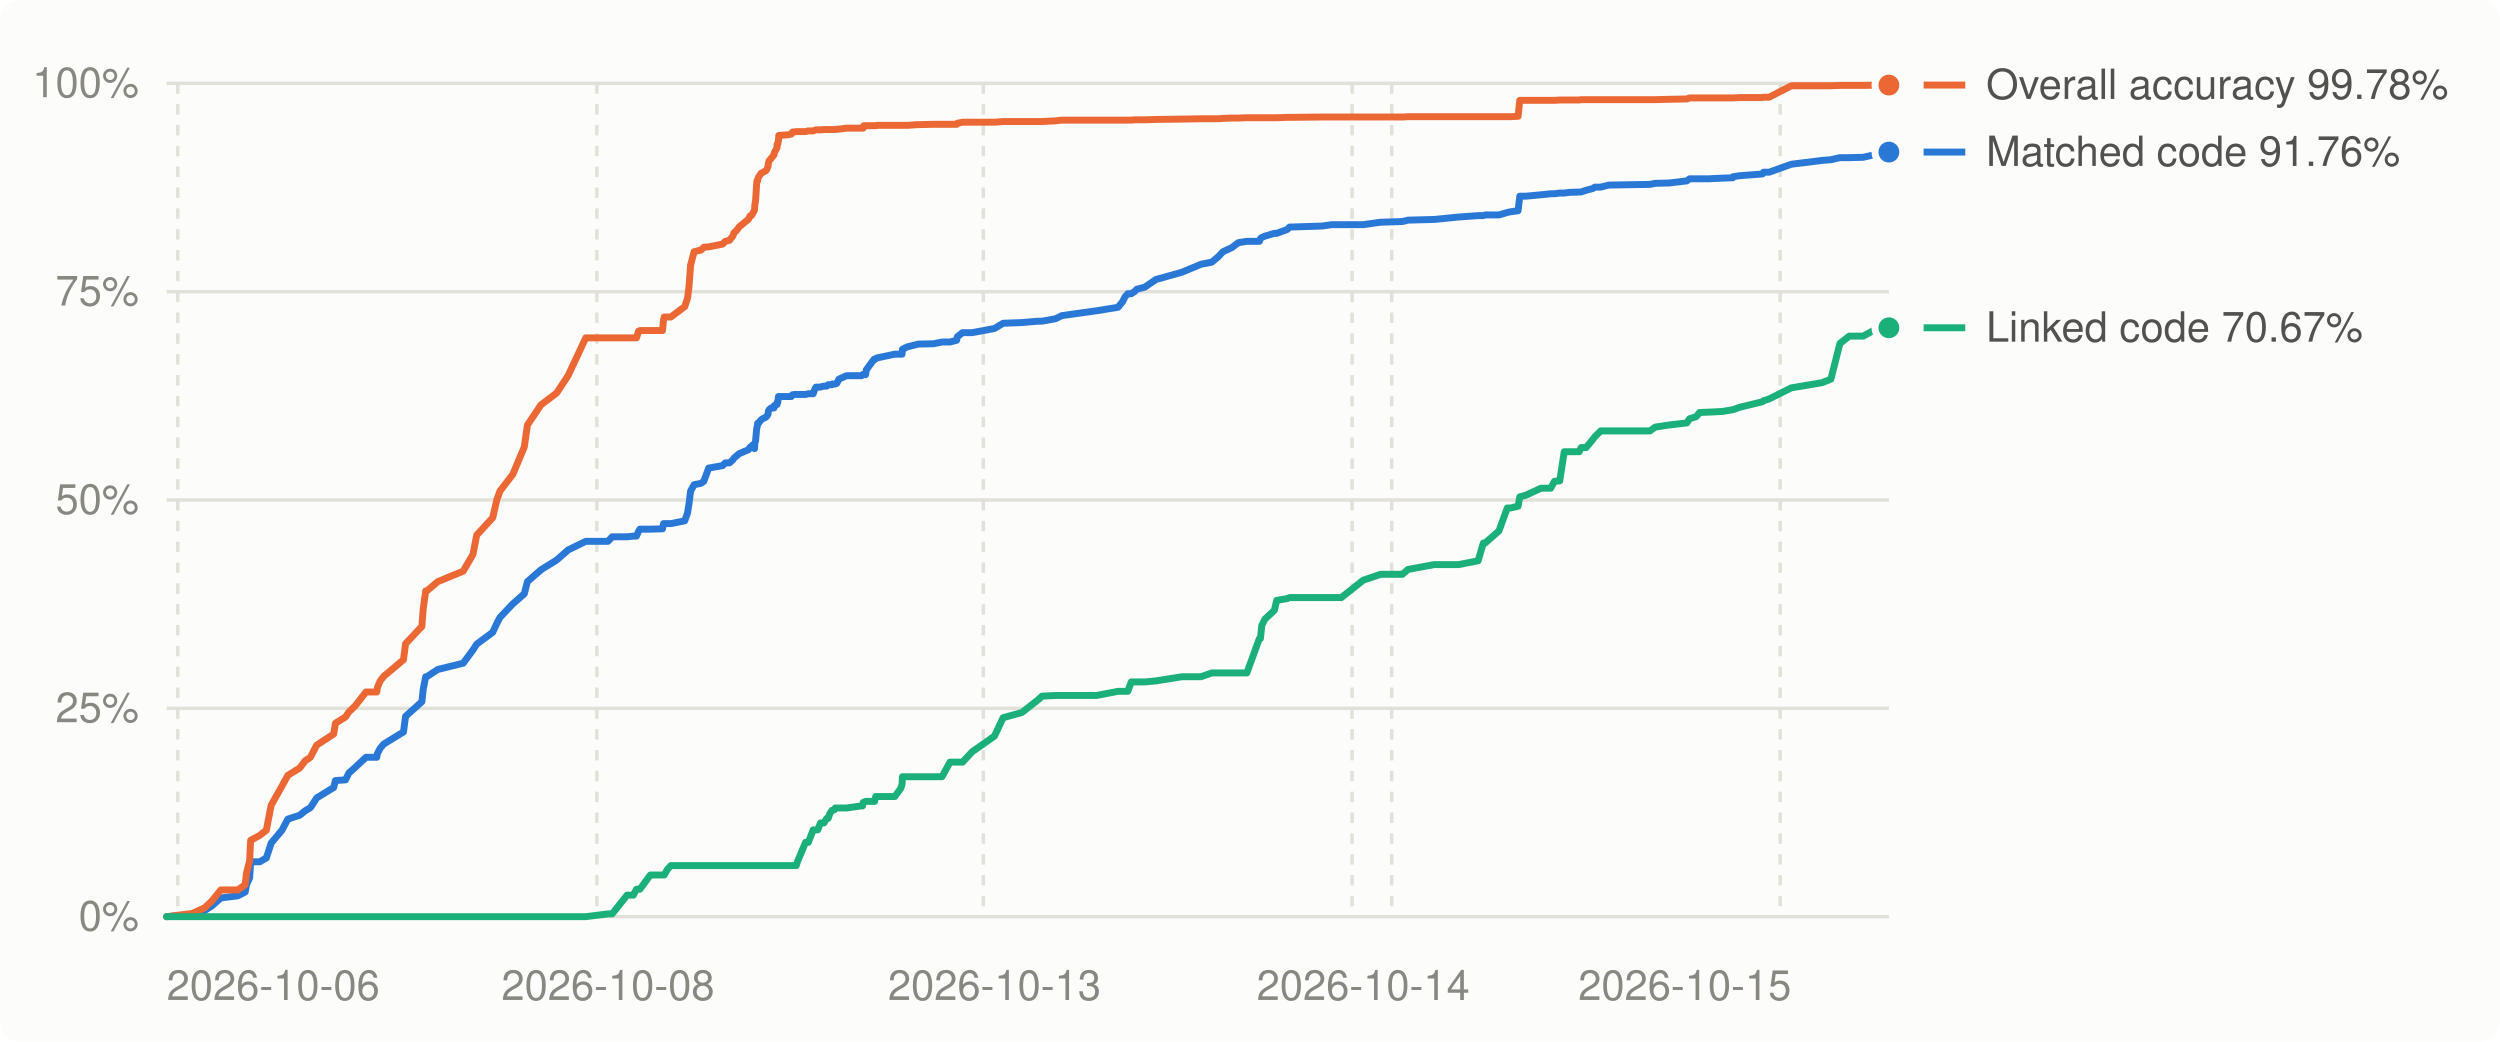
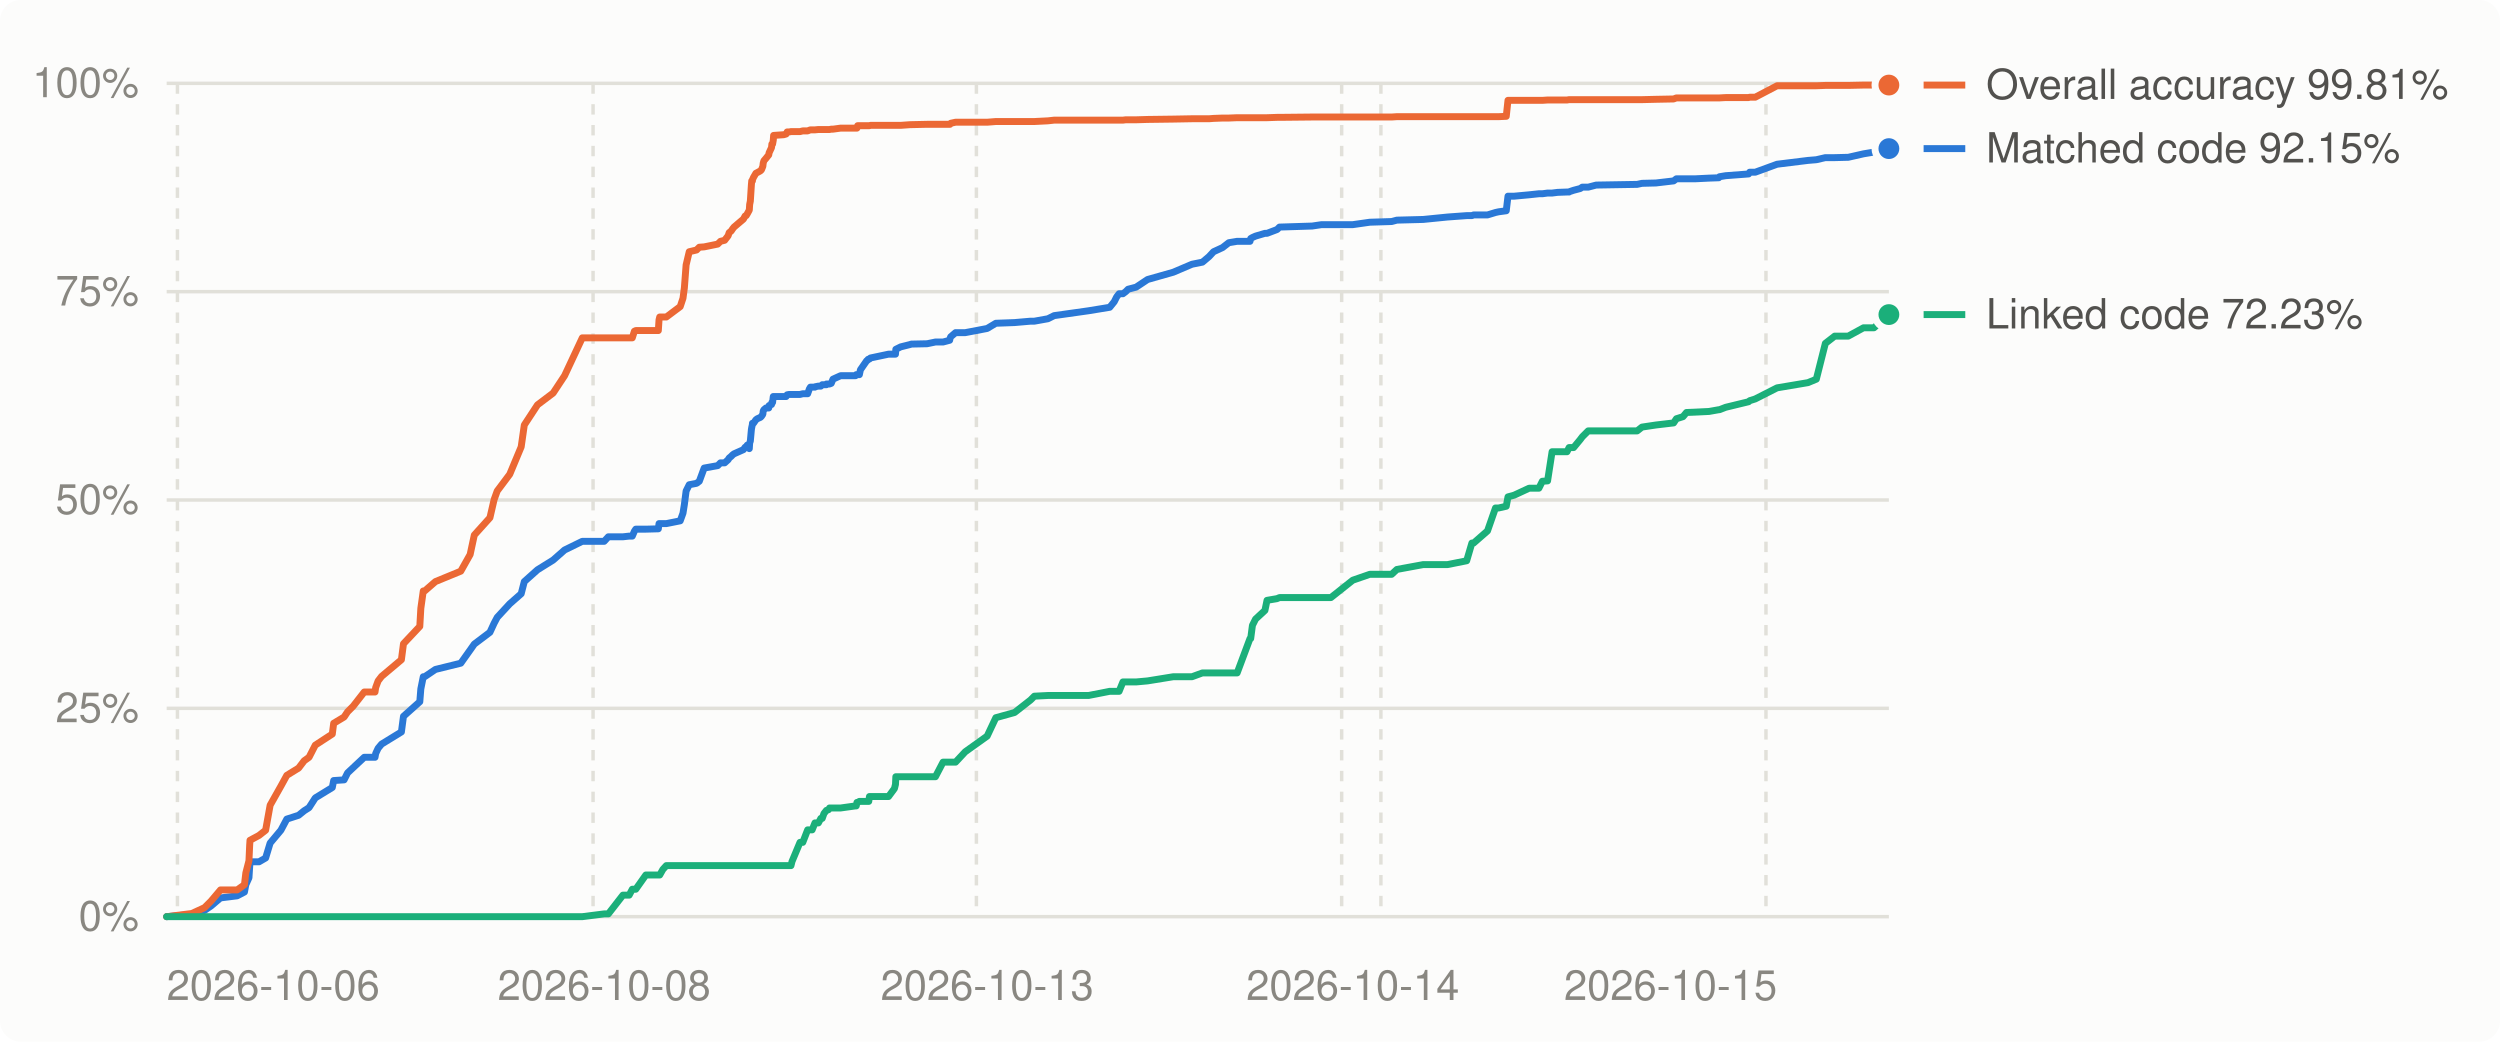
<svg xmlns="http://www.w3.org/2000/svg" viewBox="0 0 720 300" width="720" height="300" role="img" aria-label="Decompilation progress over time">
  <style>
.bg{fill:#fcfcfb}.grid{stroke:#e1e0d9}.muted{fill:#898781}.lbl{fill:#52514e}.ln0{stroke:#2a78d6}.dot0{fill:#2a78d6;stroke:#fcfcfb}.ln1{stroke:#eb6834}.dot1{fill:#eb6834;stroke:#fcfcfb}.ln2{stroke:#1baf7a}.dot2{fill:#1baf7a;stroke:#fcfcfb}
@media (prefers-color-scheme: dark){.bg{fill:#1a1a19}.grid{stroke:#2c2c2a}.muted{fill:#898781}.lbl{fill:#c3c2b7}.ln0{stroke:#3987e5}.dot0{fill:#3987e5;stroke:#1a1a19}.ln1{stroke:#d95926}.dot1{fill:#d95926;stroke:#1a1a19}.ln2{stroke:#199e70}.dot2{fill:#199e70;stroke:#1a1a19}}
text{font:12px -apple-system,BlinkMacSystemFont,'Segoe UI',Helvetica,Arial,sans-serif}
</style>
  <rect class="bg" width="720" height="300" rx="6" />
  <line x1="48" x2="544" y1="264.0" y2="264.0" class="grid" stroke-width="1" />
  <text x="40" y="268.0" class="muted" text-anchor="end">0%</text>
  <line x1="48" x2="544" y1="204.0" y2="204.0" class="grid" stroke-width="1" />
  <text x="40" y="208.0" class="muted" text-anchor="end">25%</text>
  <line x1="48" x2="544" y1="144.0" y2="144.0" class="grid" stroke-width="1" />
  <text x="40" y="148.0" class="muted" text-anchor="end">50%</text>
  <line x1="48" x2="544" y1="84.0" y2="84.0" class="grid" stroke-width="1" />
  <text x="40" y="88.0" class="muted" text-anchor="end">75%</text>
  <line x1="48" x2="544" y1="24.0" y2="24.0" class="grid" stroke-width="1" />
  <text x="40" y="28.0" class="muted" text-anchor="end">100%</text>
-   <line x1="51.2" x2="51.2" y1="24" y2="264" class="grid" stroke-width="1" stroke-dasharray="3 3" />
-   <line x1="171.9" x2="171.9" y1="24" y2="264" class="grid" stroke-width="1" stroke-dasharray="3 3" />
-   <line x1="283.2" x2="283.2" y1="24" y2="264" class="grid" stroke-width="1" stroke-dasharray="3 3" />
-   <line x1="389.4" x2="389.4" y1="24" y2="264" class="grid" stroke-width="1" stroke-dasharray="3 3" />
-   <line x1="400.8" x2="400.8" y1="24" y2="264" class="grid" stroke-width="1" stroke-dasharray="3 3" />
-   <line x1="512.7" x2="512.7" y1="24" y2="264" class="grid" stroke-width="1" stroke-dasharray="3 3" />
+   <line x1="51.1" x2="51.1" y1="24" y2="264" class="grid" stroke-width="1" stroke-dasharray="3 3" />
+   <line x1="170.8" x2="170.8" y1="24" y2="264" class="grid" stroke-width="1" stroke-dasharray="3 3" />
+   <line x1="281.2" x2="281.2" y1="24" y2="264" class="grid" stroke-width="1" stroke-dasharray="3 3" />
+   <line x1="386.4" x2="386.4" y1="24" y2="264" class="grid" stroke-width="1" stroke-dasharray="3 3" />
+   <line x1="397.7" x2="397.7" y1="24" y2="264" class="grid" stroke-width="1" stroke-dasharray="3 3" />
+   <line x1="508.6" x2="508.6" y1="24" y2="264" class="grid" stroke-width="1" stroke-dasharray="3 3" />
  <text class="muted" x="48.0" y="288" text-anchor="start">2026-10-06</text>
-   <text class="muted" x="175.1" y="288" text-anchor="middle">2026-10-08</text>
-   <text class="muted" x="286.4" y="288" text-anchor="middle">2026-10-13</text>
-   <text class="muted" x="392.6" y="288" text-anchor="middle">2026-10-14</text>
-   <text class="muted" x="515.9" y="288" text-anchor="end">2026-10-15</text>
-   <polyline points="48.0,264.0 54.3,263.4 55.3,263.3 59.0,262.2 61.0,260.9 63.6,258.6 68.5,258.0 70.6,256.9 71.0,254.8 71.9,252.8 72.1,249.7 72.2,248.2 74.8,248.2 76.7,247.1 78.1,242.8 81.2,239.1 82.9,235.9 86.3,234.8 87.9,233.5 89.4,232.6 91.2,229.8 96.1,226.8 96.6,224.8 99.5,224.6 100.5,222.6 102.2,221.1 105.4,218.1 108.5,218.1 108.7,217.0 109.5,215.5 110.5,214.3 116.2,210.8 116.8,206.3 121.5,202.1 121.9,198.4 122.6,194.9 122.9,194.9 126.1,192.8 133.4,191.0 136.2,187.2 137.3,185.5 141.9,182.1 143.1,179.5 144.0,177.8 147.7,173.9 151.0,171.0 151.9,167.5 155.8,164.1 160.3,161.3 163.6,158.4 168.7,155.9 175.1,155.9 176.3,154.6 180.6,154.6 182.4,154.4 183.3,154.4 183.9,153.0 184.3,152.4 187.3,152.4 190.8,152.3 191.1,150.8 191.3,150.8 192.2,150.8 193.2,150.8 197.2,150.0 198.0,147.8 198.4,145.3 198.9,141.4 199.9,139.6 201.9,139.2 202.7,138.6 204.1,134.8 208.1,134.1 208.9,133.3 210.1,133.3 211.1,132.4 211.4,131.9 211.9,131.5 212.0,131.4 212.5,131.0 212.8,130.7 215.6,129.5 216.0,128.8 216.4,128.7 216.7,128.2 217.3,129.2 217.4,127.6 217.6,127.0 217.9,123.7 218.0,123.1 218.2,122.2 218.2,121.9 218.4,121.9 219.2,120.9 219.6,120.6 220.5,120.2 220.8,119.9 221.2,119.3 221.3,118.4 221.5,118.0 222.1,117.5 222.9,117.5 223.0,116.8 223.8,116.5 223.8,115.9 224.0,115.9 224.2,114.2 224.3,114.2 225.8,114.2 227.2,114.2 227.9,114.2 228.2,113.7 228.3,113.7 228.9,113.6 229.3,113.6 229.7,113.6 232.0,113.6 232.8,113.4 234.2,113.4 234.7,112.0 235.0,111.5 235.5,111.5 236.3,111.5 236.4,111.4 237.3,111.2 238.1,111.2 238.5,110.8 239.0,110.8 239.6,110.8 239.7,110.6 240.3,110.6 240.4,110.6 240.6,110.6 241.0,110.4 241.6,109.2 243.8,108.2 248.1,108.2 248.4,107.9 248.6,107.9 248.8,107.9 248.9,107.9 249.3,107.9 249.5,106.5 251.4,103.9 251.6,103.8 251.7,103.5 251.9,103.4 252.2,103.4 252.5,103.1 257.7,102.0 259.4,102.0 259.8,102.0 259.9,100.6 261.3,99.9 264.1,99.2 264.3,99.1 268.9,99.0 271.3,98.5 273.6,98.5 275.5,98.0 275.6,97.5 275.7,97.0 277.2,95.8 280.0,95.8 286.4,94.6 288.9,93.1 294.3,92.9 298.9,92.5 300.1,92.5 304.0,91.8 305.8,90.9 315.8,89.5 322.0,88.5 323.3,86.9 324.0,85.5 324.8,84.6 325.8,84.6 326.7,84.0 327.4,83.3 329.7,82.7 332.9,80.5 340.4,78.4 345.9,76.1 349.0,75.5 350.9,73.9 352.2,72.5 354.8,71.3 356.6,69.9 359.1,69.5 362.7,69.5 363.0,68.7 363.4,68.4 364.3,68.0 367.0,67.2 367.7,67.2 370.7,66.1 371.4,65.4 380.8,65.1 383.5,64.7 386.3,64.7 392.6,64.7 397.6,64.0 403.9,63.8 405.5,63.4 413.1,63.2 420.1,62.5 425.7,62.1 427.2,62.1 427.7,61.9 431.7,61.9 434.1,61.2 435.0,61.0 437.2,60.7 437.7,56.5 439.5,56.5 443.8,56.1 446.6,55.8 447.7,55.8 449.2,55.6 450.5,55.6 452.1,55.4 454.8,55.3 455.4,55.3 455.6,55.2 456.8,54.8 458.7,54.3 459.3,53.9 461.0,53.9 463.3,53.3 475.2,53.1 476.7,52.8 480.7,52.7 485.8,52.1 486.6,51.5 488.5,51.5 489.5,51.5 492.0,51.5 496.1,51.3 499.0,51.2 499.1,50.9 501.0,50.6 507.6,50.1 507.9,49.6 509.5,49.6 515.9,47.3 524.8,46.2 527.3,46.0 529.9,45.4 532.6,45.4 536.6,45.3 541.0,44.3 544.0,43.8" fill="none" class="ln0" stroke-width="2" stroke-linejoin="round" stroke-linecap="round" />
-   <polyline points="48.0,264.0 54.3,263.2 55.3,263.1 59.0,261.4 61.0,259.5 63.6,256.3 68.5,256.3 70.6,254.8 71.0,251.4 71.9,247.9 72.1,243.5 72.2,242.0 74.8,240.6 76.7,239.1 78.1,231.9 81.2,226.4 82.9,223.3 86.3,221.2 87.9,219.1 89.4,218.1 91.2,214.6 96.1,211.4 96.6,208.3 99.5,206.5 100.5,205.0 102.2,203.4 105.4,199.3 108.5,199.3 108.7,198.0 109.5,196.1 110.5,194.8 116.2,190.0 116.8,185.4 121.5,180.4 121.9,175.2 122.6,170.2 122.9,170.2 126.1,167.5 133.4,164.5 136.2,159.7 137.3,154.1 141.9,149.1 143.1,143.9 144.0,141.4 147.7,136.6 151.0,128.7 151.9,122.4 155.8,116.6 160.3,113.2 163.6,108.2 168.7,97.3 175.1,97.3 176.3,97.3 180.6,97.3 182.4,97.3 183.3,97.3 183.9,95.4 184.3,95.2 187.3,95.2 190.8,95.2 191.1,92.1 191.3,91.3 192.2,91.3 193.2,91.3 197.2,88.3 198.0,85.9 198.4,82.9 198.9,76.3 199.9,72.5 201.9,72.0 202.7,71.2 204.1,71.1 208.1,70.3 208.9,69.5 210.1,69.2 211.1,67.9 211.4,67.0 211.9,66.6 212.0,66.5 212.5,65.9 212.8,65.4 215.6,63.1 216.0,62.2 216.4,62.1 216.7,61.6 217.3,60.5 217.4,58.9 217.6,57.9 217.9,53.2 218.0,52.1 218.2,52.1 218.2,51.8 218.4,51.1 219.2,49.9 219.6,49.7 220.5,49.2 220.8,48.9 221.2,47.9 221.3,47.0 221.5,46.3 222.1,45.6 222.9,44.6 223.0,44.0 223.8,42.5 223.8,41.5 224.0,41.5 224.2,40.4 224.3,39.0 225.8,38.9 227.2,38.8 227.9,38.6 228.2,38.1 228.3,38.0 228.9,38.0 229.3,37.9 229.7,37.9 232.0,37.9 232.8,37.7 234.2,37.7 234.7,37.5 235.0,37.4 235.5,37.4 236.3,37.4 236.4,37.4 237.3,37.3 238.1,37.3 238.5,37.3 239.0,37.3 239.6,37.3 239.7,37.3 240.3,37.3 240.4,37.3 240.6,37.3 241.0,37.2 241.6,37.2 243.8,36.9 248.1,36.9 248.4,36.9 248.6,36.9 248.8,36.2 248.9,36.2 249.3,36.2 249.5,36.2 251.4,36.2 251.6,36.2 251.7,36.2 251.9,36.2 252.2,36.2 252.5,36.1 257.7,36.1 259.4,36.1 259.8,36.1 259.9,36.1 261.3,36.1 264.1,35.9 264.3,35.9 268.9,35.8 271.3,35.8 273.6,35.8 275.5,35.8 275.6,35.8 275.7,35.5 277.2,35.2 280.0,35.2 286.4,35.2 288.9,35.0 294.3,35.0 298.9,35.0 300.1,35.0 304.0,34.8 305.8,34.6 315.8,34.6 322.0,34.6 323.3,34.6 324.0,34.6 324.8,34.6 325.8,34.6 326.7,34.5 327.4,34.5 329.7,34.5 332.9,34.4 340.4,34.3 345.9,34.2 349.0,34.2 350.9,34.2 352.2,34.1 354.8,34.0 356.6,34.0 359.1,33.9 362.7,33.9 363.0,33.9 363.4,33.9 364.3,33.9 367.0,33.9 367.7,33.9 370.7,33.8 371.4,33.8 380.8,33.7 383.5,33.7 386.3,33.7 392.6,33.7 397.6,33.7 403.9,33.7 405.5,33.6 413.1,33.6 420.1,33.6 425.7,33.6 427.2,33.6 427.7,33.6 431.7,33.6 434.1,33.6 435.0,33.6 437.2,33.5 437.7,28.9 439.5,28.9 443.8,28.9 446.6,28.9 447.7,28.9 449.2,28.8 450.5,28.8 452.1,28.8 454.8,28.8 455.4,28.7 455.6,28.7 456.8,28.7 458.7,28.7 459.3,28.7 461.0,28.7 463.3,28.7 475.2,28.7 476.7,28.7 480.7,28.6 485.8,28.5 486.6,28.2 488.5,28.2 489.5,28.2 492.0,28.2 496.1,28.2 499.0,28.2 499.1,28.2 501.0,28.1 507.6,28.1 507.9,28.0 509.5,28.0 515.9,24.7 524.8,24.7 527.3,24.7 529.9,24.6 532.6,24.6 536.6,24.6 541.0,24.5 544.0,24.5" fill="none" class="ln1" stroke-width="2" stroke-linejoin="round" stroke-linecap="round" />
-   <polyline points="48.0,264.0 54.3,264.0 55.3,264.0 59.0,264.0 61.0,264.0 63.6,264.0 68.5,264.0 70.6,264.0 71.0,264.0 71.9,264.0 72.1,264.0 72.2,264.0 74.8,264.0 76.7,264.0 78.1,264.0 81.2,264.0 82.9,264.0 86.3,264.0 87.9,264.0 89.4,264.0 91.2,264.0 96.1,264.0 96.6,264.0 99.5,264.0 100.5,264.0 102.2,264.0 105.4,264.0 108.5,264.0 108.7,264.0 109.5,264.0 110.5,264.0 116.2,264.0 116.8,264.0 121.5,264.0 121.9,264.0 122.6,264.0 122.9,264.0 126.1,264.0 133.4,264.0 136.2,264.0 137.3,264.0 141.9,264.0 143.1,264.0 144.0,264.0 147.7,264.0 151.0,264.0 151.9,264.0 155.8,264.0 160.3,264.0 163.6,264.0 168.7,264.0 175.1,263.2 176.3,263.2 180.6,257.8 182.4,257.8 183.3,256.1 183.9,256.1 184.3,256.1 187.3,252.0 190.8,252.0 191.1,252.0 191.3,252.0 192.2,250.4 193.2,249.3 197.2,249.3 198.0,249.3 198.4,249.3 198.9,249.3 199.9,249.3 201.9,249.3 202.7,249.3 204.1,249.3 208.1,249.3 208.9,249.3 210.1,249.3 211.1,249.3 211.4,249.3 211.9,249.3 212.0,249.3 212.5,249.3 212.8,249.3 215.6,249.3 216.0,249.3 216.4,249.3 216.7,249.3 217.3,249.3 217.4,249.3 217.6,249.3 217.9,249.3 218.0,249.3 218.2,249.3 218.2,249.3 218.4,249.3 219.2,249.3 219.6,249.3 220.5,249.3 220.8,249.3 221.2,249.3 221.3,249.3 221.5,249.3 222.1,249.3 222.9,249.3 223.0,249.3 223.8,249.3 223.8,249.3 224.0,249.3 224.2,249.3 224.3,249.3 225.8,249.3 227.2,249.3 227.9,249.3 228.2,249.3 228.3,249.3 228.9,249.3 229.3,249.3 229.7,248.1 232.0,242.6 232.8,242.6 234.2,239.0 234.7,239.0 235.0,239.0 235.5,239.0 236.3,237.0 236.4,237.0 237.3,237.0 238.1,235.7 238.5,235.7 239.0,234.3 239.6,233.4 239.7,233.4 240.3,233.2 240.4,232.9 240.6,232.7 241.0,232.7 241.6,232.7 243.8,232.7 248.1,232.1 248.4,232.1 248.6,231.1 248.8,231.1 248.9,231.0 249.3,230.8 249.5,230.8 251.4,230.8 251.6,230.8 251.7,230.8 251.9,230.8 252.2,229.4 252.5,229.4 257.7,229.4 259.4,227.1 259.8,225.9 259.9,223.7 261.3,223.7 264.1,223.7 264.3,223.7 268.9,223.7 271.3,223.7 273.6,219.5 275.5,219.5 275.6,219.5 275.7,219.5 277.2,219.5 280.0,216.5 286.4,212.0 288.9,206.7 294.3,205.2 298.9,201.6 300.1,200.5 304.0,200.3 305.8,200.3 315.8,200.3 322.0,199.1 323.3,199.1 324.0,199.1 324.8,199.1 325.8,196.4 326.7,196.4 327.4,196.4 329.7,196.4 332.9,196.1 340.4,194.9 345.9,194.9 349.0,193.8 350.9,193.8 352.2,193.8 354.8,193.8 356.6,193.8 359.1,193.8 362.7,183.9 363.0,183.9 363.4,180.1 364.3,178.3 367.0,175.8 367.7,172.9 370.7,172.4 371.4,172.1 380.8,172.1 383.5,172.1 386.3,172.1 392.6,167.1 397.6,165.4 403.9,165.4 405.5,164.0 413.1,162.6 420.1,162.6 425.7,161.5 427.2,156.4 427.7,156.4 431.7,152.9 434.1,146.3 435.0,146.3 437.2,145.8 437.7,143.1 439.5,142.6 443.8,140.6 446.6,140.6 447.7,138.6 449.2,138.5 450.5,130.1 452.1,130.1 454.8,130.1 455.4,128.9 455.6,128.9 456.8,128.9 458.7,126.6 459.3,125.8 461.0,124.1 463.3,124.1 475.2,124.1 476.7,123.0 480.7,122.4 485.8,121.8 486.6,120.6 488.5,120.0 489.5,118.8 492.0,118.7 496.1,118.5 499.0,118.0 499.1,118.0 501.0,117.3 507.6,115.7 507.9,115.4 509.5,114.9 515.9,111.7 524.8,110.2 527.3,109.2 529.9,98.9 532.6,96.8 536.6,96.8 541.0,94.4 544.0,94.4" fill="none" class="ln2" stroke-width="2" stroke-linejoin="round" stroke-linecap="round" />
-   <circle cx="544.0" cy="43.8" r="4" class="dot0" stroke-width="2" />
+   <text class="muted" x="174.0" y="288" text-anchor="middle">2026-10-08</text>
+   <text class="muted" x="284.3" y="288" text-anchor="middle">2026-10-13</text>
+   <text class="muted" x="389.6" y="288" text-anchor="middle">2026-10-14</text>
+   <text class="muted" x="511.8" y="288" text-anchor="end">2026-10-15</text>
+   <polyline points="48.0,264.0 54.3,263.4 55.2,263.3 58.9,262.2 60.8,260.9 63.5,258.6 68.3,258.0 70.4,256.9 70.8,254.8 71.7,252.8 71.9,249.7 72.0,248.2 74.6,248.2 76.5,247.1 77.8,242.8 80.9,239.1 82.6,235.9 86.0,234.8 87.6,233.5 89.0,232.6 90.8,229.8 95.7,226.8 96.1,224.8 99.1,224.6 100.1,222.6 101.7,221.1 104.9,218.1 108.0,218.1 108.2,217.0 108.9,215.5 109.9,214.3 115.6,210.8 116.2,206.3 120.9,202.1 121.2,198.4 121.9,194.9 122.3,194.9 125.4,192.8 132.7,191.0 135.4,187.2 136.6,185.5 141.1,182.1 142.3,179.5 143.2,177.8 146.8,173.9 150.1,171.0 151.0,167.5 154.8,164.1 159.3,161.3 162.6,158.4 167.7,155.9 174.0,155.9 175.2,154.6 179.4,154.6 181.2,154.4 182.1,154.4 182.7,153.0 183.1,152.4 186.0,152.4 189.6,152.3 189.8,150.8 190.0,150.8 190.9,150.8 191.9,150.8 195.9,150.0 196.7,147.8 197.1,145.3 197.6,141.4 198.5,139.6 200.6,139.2 201.4,138.6 202.8,134.8 206.7,134.1 207.5,133.3 208.7,133.3 209.7,132.4 210.0,131.9 210.5,131.5 210.6,131.4 211.0,131.0 211.4,130.7 214.1,129.5 214.6,128.8 214.9,128.7 215.2,128.2 215.8,129.2 215.9,127.6 216.1,127.0 216.4,123.7 216.5,123.1 216.7,122.2 216.7,121.9 217.0,121.9 217.7,120.9 218.1,120.6 219.0,120.2 219.3,119.9 219.7,119.3 219.8,118.4 220.0,118.0 220.6,117.5 221.4,117.5 221.5,116.8 222.2,116.5 222.3,115.9 222.5,115.9 222.7,114.2 222.8,114.2 224.2,114.2 225.7,114.2 226.4,114.2 226.7,113.7 226.7,113.7 227.3,113.6 227.8,113.6 228.1,113.6 230.4,113.6 231.2,113.4 232.6,113.4 233.1,112.0 233.4,111.5 233.9,111.5 234.7,111.5 234.7,111.4 235.7,111.2 236.4,111.2 236.8,110.8 237.3,110.8 238.0,110.8 238.0,110.6 238.6,110.6 238.8,110.6 238.9,110.6 239.4,110.4 239.9,109.2 242.1,108.2 246.4,108.2 246.6,107.9 246.8,107.9 247.0,107.9 247.2,107.9 247.5,107.9 247.8,106.5 249.6,103.9 249.8,103.8 250.0,103.5 250.2,103.4 250.4,103.4 250.7,103.1 255.9,102.0 257.6,102.0 257.9,102.0 258.0,100.6 259.4,99.9 262.2,99.2 262.4,99.1 267.0,99.0 269.4,98.5 271.6,98.5 273.5,98.0 273.6,97.5 273.8,97.0 275.2,95.8 278.0,95.8 284.3,94.6 286.8,93.1 292.2,92.9 296.8,92.5 297.9,92.5 301.8,91.8 303.6,90.9 313.5,89.5 319.6,88.5 320.9,86.9 321.6,85.5 322.3,84.6 323.4,84.6 324.2,84.0 324.9,83.3 327.2,82.7 330.5,80.5 337.9,78.4 343.3,76.1 346.3,75.5 348.2,73.9 349.5,72.5 352.1,71.3 353.9,69.9 356.3,69.5 360.0,69.5 360.2,68.7 360.7,68.4 361.6,68.0 364.3,67.2 364.9,67.2 367.8,66.1 368.5,65.4 377.9,65.1 380.6,64.7 383.3,64.7 389.6,64.7 394.5,64.0 400.8,63.8 402.3,63.4 409.9,63.2 416.9,62.5 422.4,62.1 423.9,62.1 424.4,61.9 428.4,61.9 430.7,61.2 431.6,61.0 433.8,60.7 434.3,56.5 436.1,56.5 440.4,56.1 443.2,55.8 444.2,55.8 445.7,55.6 447.0,55.6 448.6,55.4 451.3,55.3 451.9,55.3 452.0,55.2 453.2,54.8 455.1,54.3 455.7,53.9 457.4,53.9 459.7,53.3 471.5,53.1 472.9,52.8 476.9,52.7 482.0,52.1 482.8,51.5 484.7,51.5 485.7,51.5 488.1,51.5 492.2,51.3 495.0,51.2 495.2,50.9 497.0,50.6 503.6,50.1 503.9,49.6 505.5,49.6 511.8,47.3 520.7,46.2 523.1,46.0 525.7,45.4 528.4,45.4 532.3,45.3 536.7,44.3 539.7,43.8 544.0,42.8" fill="none" class="ln0" stroke-width="2" stroke-linejoin="round" stroke-linecap="round" />
+   <polyline points="48.0,264.0 54.3,263.2 55.2,263.1 58.9,261.4 60.8,259.5 63.5,256.3 68.3,256.3 70.4,254.8 70.8,251.4 71.7,247.9 71.9,243.5 72.0,242.0 74.6,240.6 76.5,239.1 77.8,231.9 80.9,226.4 82.6,223.3 86.0,221.2 87.6,219.1 89.0,218.1 90.8,214.6 95.7,211.4 96.1,208.3 99.1,206.5 100.1,205.0 101.7,203.4 104.9,199.3 108.0,199.3 108.2,198.0 108.9,196.1 109.9,194.8 115.6,190.0 116.2,185.4 120.9,180.4 121.2,175.2 121.9,170.2 122.3,170.2 125.4,167.5 132.7,164.5 135.4,159.7 136.6,154.1 141.1,149.1 142.3,143.9 143.2,141.4 146.8,136.6 150.1,128.7 151.0,122.4 154.8,116.6 159.3,113.2 162.6,108.2 167.7,97.3 174.0,97.3 175.2,97.3 179.4,97.3 181.2,97.3 182.1,97.3 182.7,95.4 183.1,95.2 186.0,95.2 189.6,95.2 189.8,92.1 190.0,91.3 190.9,91.3 191.9,91.3 195.9,88.3 196.7,85.9 197.1,82.9 197.6,76.3 198.5,72.5 200.6,72.0 201.4,71.2 202.8,71.1 206.7,70.3 207.5,69.5 208.7,69.2 209.7,67.9 210.0,67.0 210.5,66.6 210.6,66.5 211.0,65.9 211.4,65.4 214.1,63.1 214.6,62.2 214.9,62.1 215.2,61.6 215.8,60.5 215.9,58.9 216.1,57.9 216.4,53.2 216.5,52.1 216.7,52.1 216.7,51.8 217.0,51.1 217.7,49.9 218.1,49.7 219.0,49.2 219.3,48.9 219.7,47.9 219.8,47.0 220.0,46.3 220.6,45.6 221.4,44.6 221.5,44.0 222.2,42.5 222.3,41.5 222.5,41.5 222.7,40.4 222.8,39.0 224.2,38.9 225.7,38.8 226.4,38.6 226.7,38.1 226.7,38.0 227.3,38.0 227.8,37.9 228.1,37.9 230.4,37.9 231.2,37.7 232.6,37.7 233.1,37.5 233.4,37.4 233.9,37.4 234.7,37.4 234.7,37.4 235.7,37.3 236.4,37.3 236.8,37.3 237.3,37.3 238.0,37.3 238.0,37.3 238.6,37.3 238.8,37.3 238.9,37.3 239.4,37.2 239.9,37.2 242.1,36.9 246.4,36.9 246.6,36.9 246.8,36.9 247.0,36.2 247.2,36.2 247.5,36.2 247.8,36.2 249.6,36.2 249.8,36.2 250.0,36.2 250.2,36.2 250.4,36.2 250.7,36.1 255.9,36.1 257.6,36.1 257.9,36.1 258.0,36.1 259.4,36.1 262.2,35.9 262.4,35.9 267.0,35.8 269.4,35.8 271.6,35.8 273.5,35.8 273.6,35.8 273.8,35.5 275.2,35.2 278.0,35.2 284.3,35.2 286.8,35.0 292.2,35.0 296.8,35.0 297.9,35.0 301.8,34.8 303.6,34.6 313.5,34.6 319.6,34.6 320.9,34.6 321.6,34.6 322.3,34.6 323.4,34.6 324.2,34.5 324.9,34.5 327.2,34.5 330.5,34.4 337.9,34.3 343.3,34.2 346.3,34.2 348.2,34.2 349.5,34.1 352.1,34.0 353.9,34.0 356.3,33.9 360.0,33.9 360.2,33.9 360.7,33.9 361.6,33.9 364.3,33.9 364.9,33.9 367.8,33.8 368.5,33.8 377.9,33.7 380.6,33.7 383.3,33.7 389.6,33.7 394.5,33.7 400.8,33.7 402.3,33.6 409.9,33.6 416.9,33.6 422.4,33.6 423.9,33.6 424.4,33.6 428.4,33.6 430.7,33.6 431.6,33.6 433.8,33.5 434.3,28.9 436.1,28.9 440.4,28.9 443.2,28.9 444.2,28.9 445.7,28.8 447.0,28.8 448.6,28.8 451.3,28.8 451.9,28.7 452.0,28.7 453.2,28.7 455.1,28.7 455.7,28.7 457.4,28.7 459.7,28.7 471.5,28.7 472.9,28.7 476.9,28.6 482.0,28.5 482.8,28.2 484.7,28.2 485.7,28.2 488.1,28.2 492.2,28.2 495.0,28.2 495.2,28.2 497.0,28.1 503.6,28.1 503.9,28.0 505.5,28.0 511.8,24.7 520.7,24.7 523.1,24.7 525.7,24.6 528.4,24.6 532.3,24.6 536.7,24.5 539.7,24.5 544.0,24.5" fill="none" class="ln1" stroke-width="2" stroke-linejoin="round" stroke-linecap="round" />
+   <polyline points="48.0,264.0 54.3,264.0 55.2,264.0 58.9,264.0 60.8,264.0 63.5,264.0 68.3,264.0 70.4,264.0 70.8,264.0 71.7,264.0 71.9,264.0 72.0,264.0 74.6,264.0 76.5,264.0 77.8,264.0 80.9,264.0 82.6,264.0 86.0,264.0 87.6,264.0 89.0,264.0 90.8,264.0 95.7,264.0 96.1,264.0 99.1,264.0 100.1,264.0 101.7,264.0 104.9,264.0 108.0,264.0 108.2,264.0 108.9,264.0 109.9,264.0 115.6,264.0 116.2,264.0 120.9,264.0 121.2,264.0 121.9,264.0 122.3,264.0 125.4,264.0 132.7,264.0 135.4,264.0 136.6,264.0 141.1,264.0 142.3,264.0 143.2,264.0 146.8,264.0 150.1,264.0 151.0,264.0 154.8,264.0 159.3,264.0 162.6,264.0 167.7,264.0 174.0,263.2 175.2,263.2 179.4,257.8 181.2,257.8 182.1,256.1 182.7,256.1 183.1,256.1 186.0,252.0 189.6,252.0 189.8,252.0 190.0,252.0 190.9,250.4 191.9,249.3 195.9,249.3 196.7,249.3 197.1,249.3 197.6,249.3 198.5,249.3 200.6,249.3 201.4,249.3 202.8,249.3 206.7,249.3 207.5,249.3 208.7,249.3 209.7,249.3 210.0,249.3 210.5,249.3 210.6,249.3 211.0,249.3 211.4,249.3 214.1,249.3 214.6,249.3 214.9,249.3 215.2,249.3 215.8,249.3 215.9,249.3 216.1,249.3 216.4,249.3 216.5,249.3 216.7,249.3 216.7,249.3 217.0,249.3 217.7,249.3 218.1,249.3 219.0,249.3 219.3,249.3 219.7,249.3 219.8,249.3 220.0,249.3 220.6,249.3 221.4,249.3 221.5,249.3 222.2,249.3 222.3,249.3 222.5,249.3 222.7,249.3 222.8,249.3 224.2,249.3 225.7,249.3 226.4,249.3 226.7,249.3 226.7,249.3 227.3,249.3 227.8,249.3 228.1,248.1 230.4,242.6 231.2,242.6 232.6,239.0 233.1,239.0 233.4,239.0 233.9,239.0 234.7,237.0 234.7,237.0 235.7,237.0 236.4,235.7 236.8,235.7 237.3,234.3 238.0,233.4 238.0,233.4 238.6,233.2 238.8,232.9 238.9,232.7 239.4,232.7 239.9,232.7 242.1,232.7 246.4,232.1 246.6,232.1 246.8,231.1 247.0,231.1 247.2,231.0 247.5,230.8 247.8,230.8 249.6,230.8 249.8,230.8 250.0,230.8 250.2,230.8 250.4,229.4 250.7,229.4 255.9,229.4 257.6,227.1 257.9,225.9 258.0,223.7 259.4,223.7 262.2,223.7 262.4,223.7 267.0,223.7 269.4,223.7 271.6,219.5 273.5,219.5 273.6,219.5 273.8,219.5 275.2,219.5 278.0,216.5 284.3,212.0 286.8,206.7 292.2,205.2 296.8,201.6 297.9,200.5 301.8,200.3 303.6,200.3 313.5,200.3 319.6,199.1 320.9,199.1 321.6,199.1 322.3,199.1 323.4,196.4 324.2,196.4 324.9,196.4 327.2,196.4 330.5,196.1 337.9,194.9 343.3,194.9 346.3,193.8 348.2,193.8 349.5,193.8 352.1,193.8 353.9,193.8 356.3,193.8 360.0,183.9 360.2,183.9 360.7,180.1 361.6,178.3 364.3,175.8 364.9,172.9 367.8,172.4 368.5,172.1 377.9,172.1 380.6,172.1 383.3,172.1 389.6,167.1 394.5,165.4 400.8,165.4 402.3,164.0 409.9,162.6 416.9,162.6 422.4,161.5 423.9,156.4 424.4,156.4 428.4,152.9 430.7,146.3 431.6,146.3 433.8,145.8 434.3,143.1 436.1,142.6 440.4,140.6 443.2,140.6 444.2,138.6 445.7,138.5 447.0,130.1 448.6,130.1 451.3,130.1 451.9,128.9 452.0,128.9 453.2,128.9 455.1,126.6 455.7,125.8 457.4,124.1 459.7,124.1 471.5,124.1 472.9,123.0 476.9,122.4 482.0,121.8 482.8,120.6 484.7,120.0 485.7,118.8 488.1,118.7 492.2,118.5 495.0,118.0 495.2,118.0 497.0,117.3 503.6,115.7 503.9,115.4 505.5,114.9 511.8,111.7 520.7,110.2 523.1,109.2 525.7,98.9 528.4,96.8 532.3,96.8 536.7,94.4 539.7,94.4 544.0,90.6" fill="none" class="ln2" stroke-width="2" stroke-linejoin="round" stroke-linecap="round" />
+   <circle cx="544.0" cy="42.8" r="4" class="dot0" stroke-width="2" />
  <circle cx="544.0" cy="24.5" r="4" class="dot1" stroke-width="2" />
-   <circle cx="544.0" cy="94.4" r="4" class="dot2" stroke-width="2" />
-   <line x1="554" x2="566" y1="94.4" y2="94.4" class="ln2" stroke-width="2" />
-   <text class="lbl" x="572" y="98.4">Linked code 70.67%</text>
-   <line x1="554" x2="566" y1="43.8" y2="43.8" class="ln0" stroke-width="2" />
-   <text class="lbl" x="572" y="47.8">Matched code 91.76%</text>
+   <circle cx="544.0" cy="90.6" r="4" class="dot2" stroke-width="2" />
+   <line x1="554" x2="566" y1="90.6" y2="90.6" class="ln2" stroke-width="2" />
+   <text class="lbl" x="572" y="94.6">Linked code 72.23%</text>
+   <line x1="554" x2="566" y1="42.8" y2="42.8" class="ln0" stroke-width="2" />
+   <text class="lbl" x="572" y="46.8">Matched code 92.15%</text>
  <line x1="554" x2="566" y1="24.5" y2="24.5" class="ln1" stroke-width="2" />
-   <text class="lbl" x="572" y="28.5">Overall accuracy 99.78%</text>
+   <text class="lbl" x="572" y="28.5">Overall accuracy 99.81%</text>
</svg>
